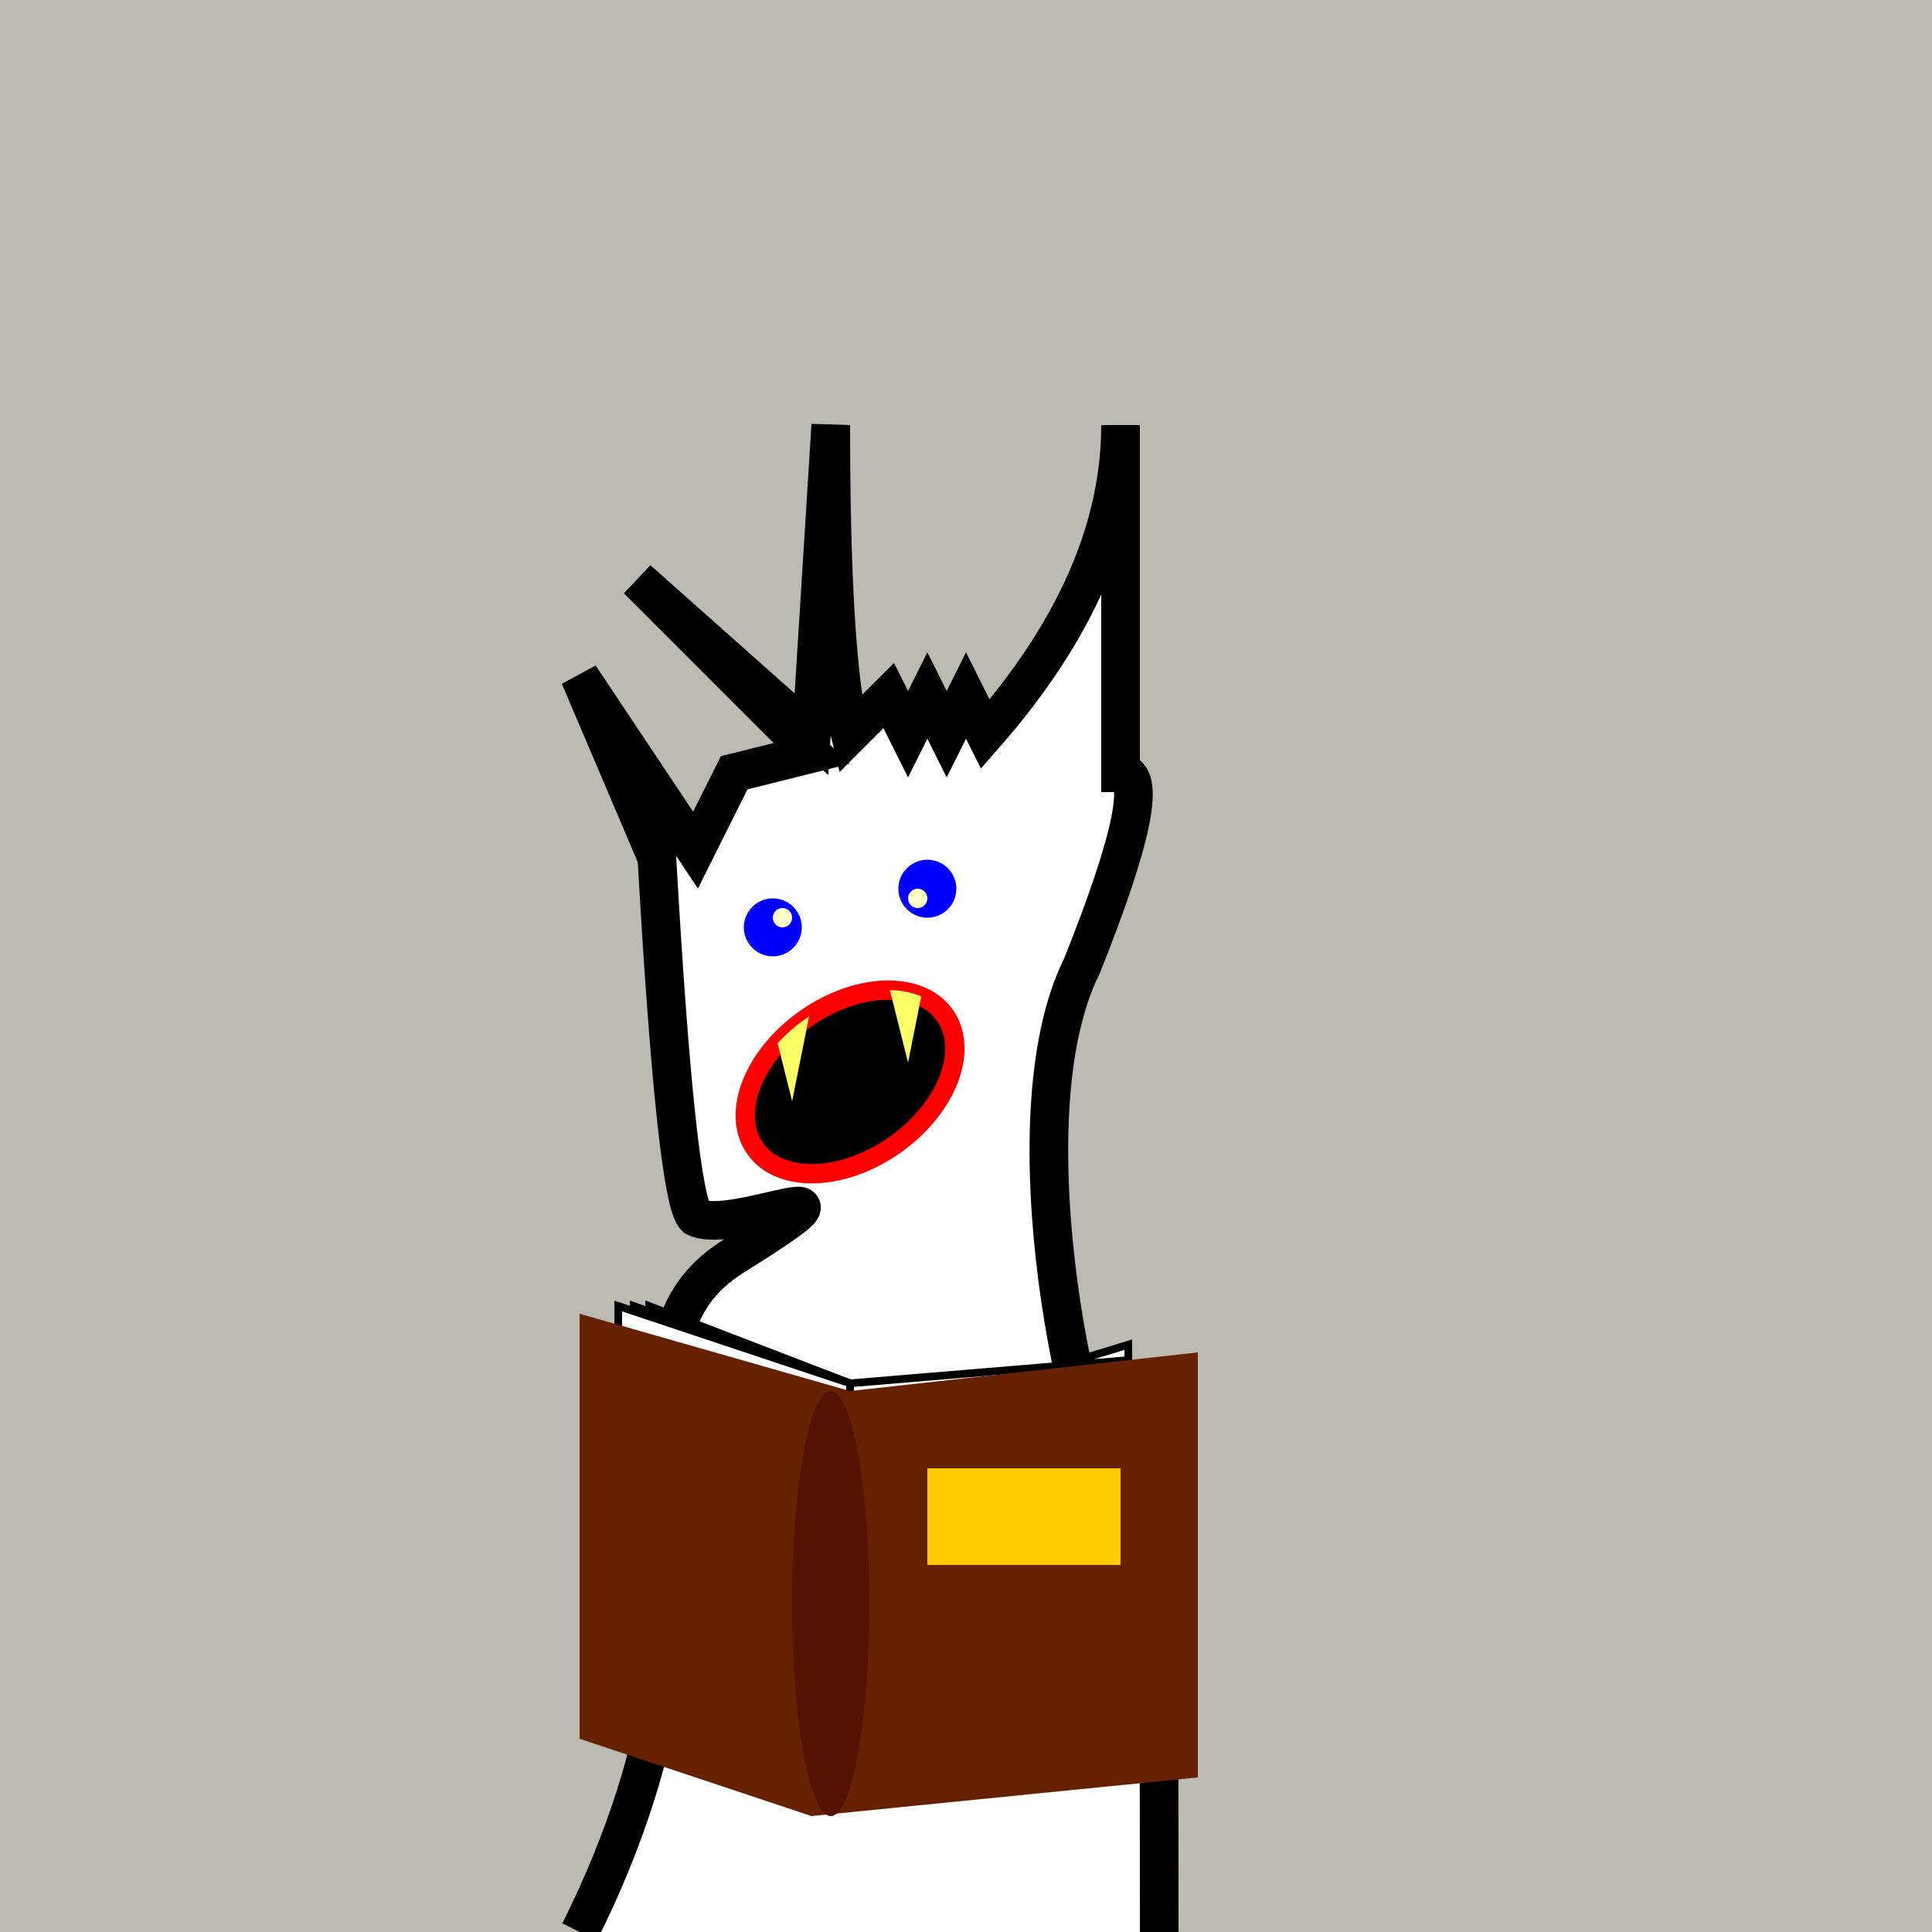
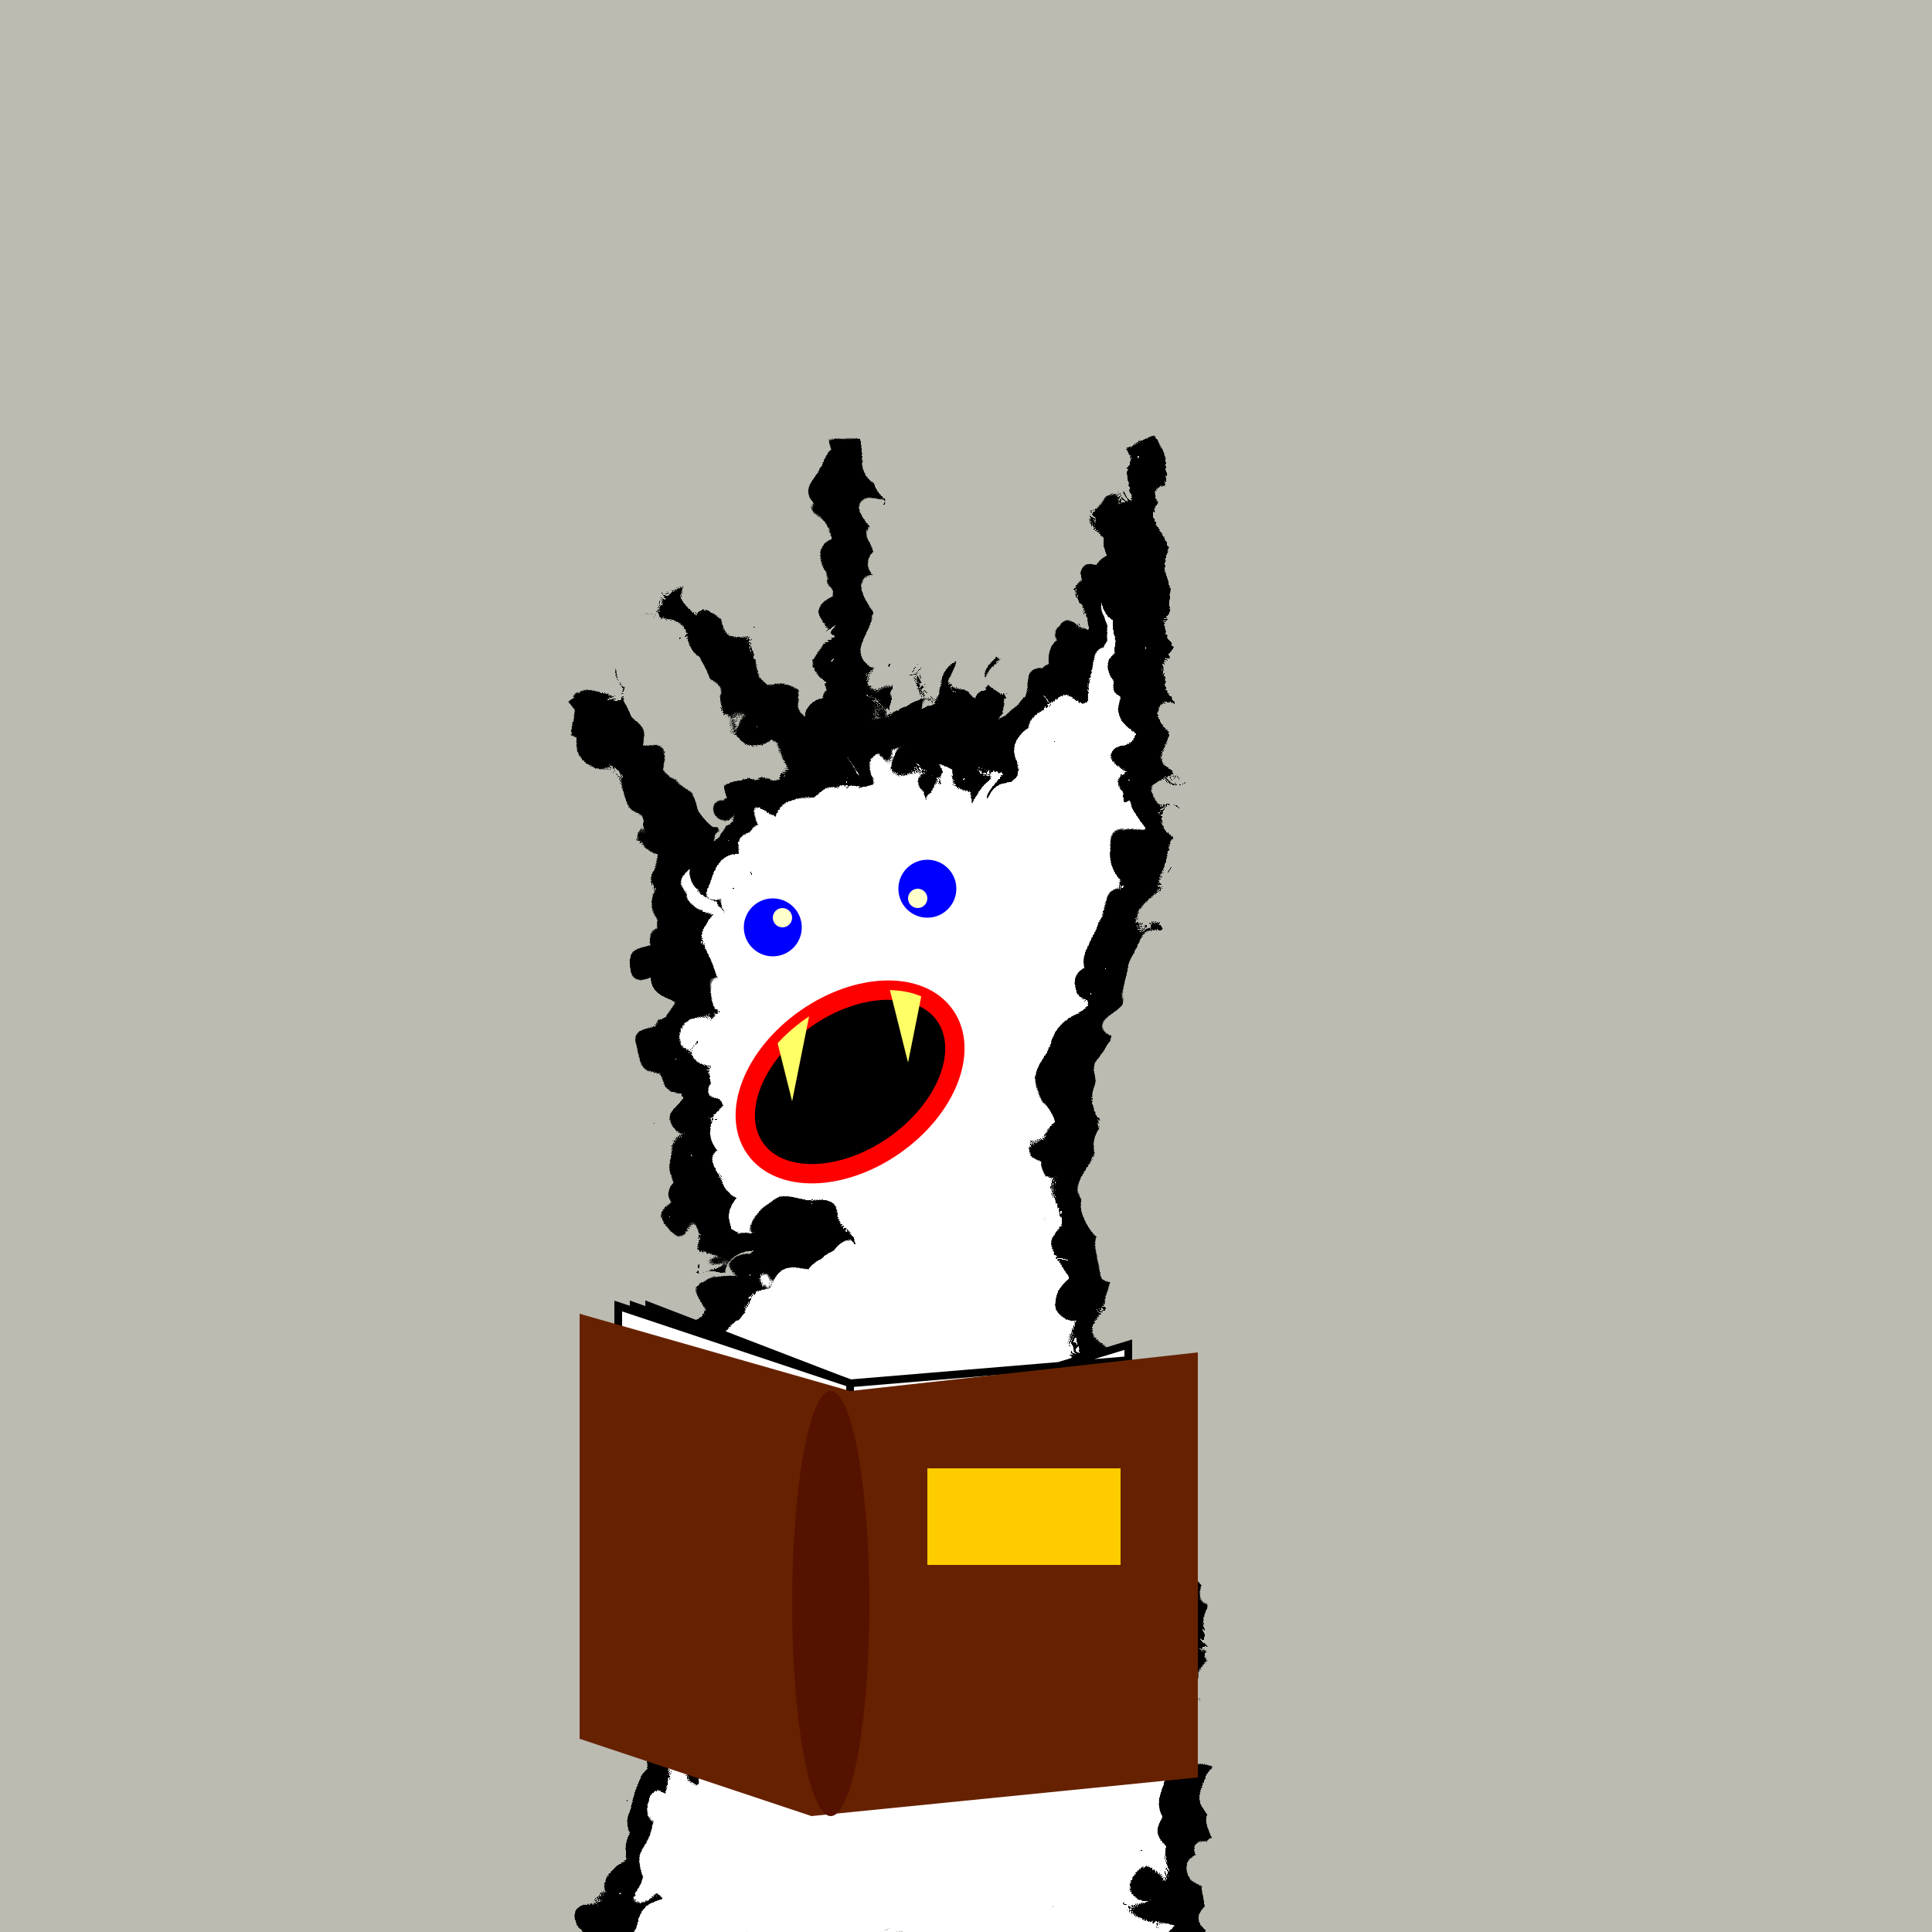
<svg id="yeti" viewBox="0 0 500 500">
  <defs>
    <clipPath id="yeti-mouth-clip-path">
      <ellipse cx="220" cy="280" rx="30" ry="20" transform="rotate(-35, 220, 280)" />
    </clipPath>
+     <filter id="yeti-outline-filter">
+       <feTurbulence type="turbulence" baseFrequency="0.05" numOctaves="2" result="turbulence" />
+       <feDisplacementMap in2="turbulence" in="SourceGraphic" scale="18" xChannelSelector="R" yChannelSelector="G" />
+     </filter>
  </defs>
  <rect x="0" y="0" width="500" height="500" stroke="none" fill="#bbbbb2" />
-   <path id="yeti-outline" stroke="black" stroke-width="10" fill="white" d="M 150,500 C 200,400 150,350 190,325 S 190,320 180,315 Q 175,310 170,222 L 150,175 L 180,220 L 190,200 L 210,195 L 165,150 L 210,190 L 215,110 Q 215,170 220,190 L 220,190 L 230,180 L 235,190 L 240,180 L 245,190 L 250,180 L 255,190 Q 290,150 290,110 V 200 Q 300,200 280,250 C 260,290 280,380 290,390 S 300,400 300,500" />
+   <path id="yeti-outline" stroke="black" stroke-width="10" fill="white" filter="url(#yeti-outline-filter)" d="M 150,500 C 200,400 150,350 190,325 S 190,320 180,315 Q 175,310 170,222 L 150,175 L 180,220 L 190,200 L 210,195 L 165,150 L 210,190 L 215,110 Q 215,170 220,190 L 220,190 L 230,180 L 235,190 L 240,180 L 245,190 L 250,180 L 255,190 Q 290,150 290,110 V 200 Q 300,200 280,250 C 260,290 280,380 290,390 S 300,400 300,500" />
  <g id="yeti-eyes">
    <circle cx="200" cy="240" r="7.5" stroke="none" fill="blue" />
    <circle cx="240" cy="230" r="7.5" stroke="none" fill="blue" />
    <g id="yeti-eyes-pupils">
      <circle cx="202.5" cy="237.5" r="2.5" stroke="none" fill="#ffffcc" />
      <circle cx="237.5" cy="232.5" r="2.5" stroke="none" fill="#ffffcc" />
    </g>
  </g>
  <g id="yeti-mouth">
    <ellipse cx="220" cy="280" rx="30" ry="20" stroke="red" stroke-width="5" transform="rotate(-35, 220, 280)" />
    <g id="yeti-mouth-teeth" clip-path="url(#yeti-mouth-clip-path)">
      <path stroke="antiquelace" stroke-width="5" fill="#ffff66" d="M 200,265 L 205,285 L 210,260 Z" />
      <path stroke="antiquelace" stroke-width="5" fill="#ffff66" d="M 230,255 L 235,275 L 240,250 Z" />
    </g>
  </g>
  <g id="yeti-book">
    <g id="yeti-book-pages">
      <path stroke="black" stroke-width="2" fill="white" d="M 168,358 V 338 L 220,358 V 370 Z" />
      <path stroke="black" stroke-width="2" fill="white" d="M 164,354 V 338 L 220,358 V 374 Z" />
      <path stroke="black" stroke-width="2" fill="white" d="M 160,350 V 338 L 220,358 V 370 Z" />
      <path stroke="black" stroke-width="2" fill="white" d="M 292,348 V 352 L 220,358 V 370 Z" />
    </g>
    <g id="yeti-book-cover">
      <path stroke="none" fill="#662200" d="M 150,340 L 220,360 L 310,350 V 460 L 210,470 L 150,450 Z" />
      <rect x="240" y="380" width="50" height="25" stroke="none" fill="#ffcc00" />
      <ellipse cx="215" cy="415" rx="10" ry="55" stroke="none" fill="#561200" />
    </g>
  </g>
</svg>
